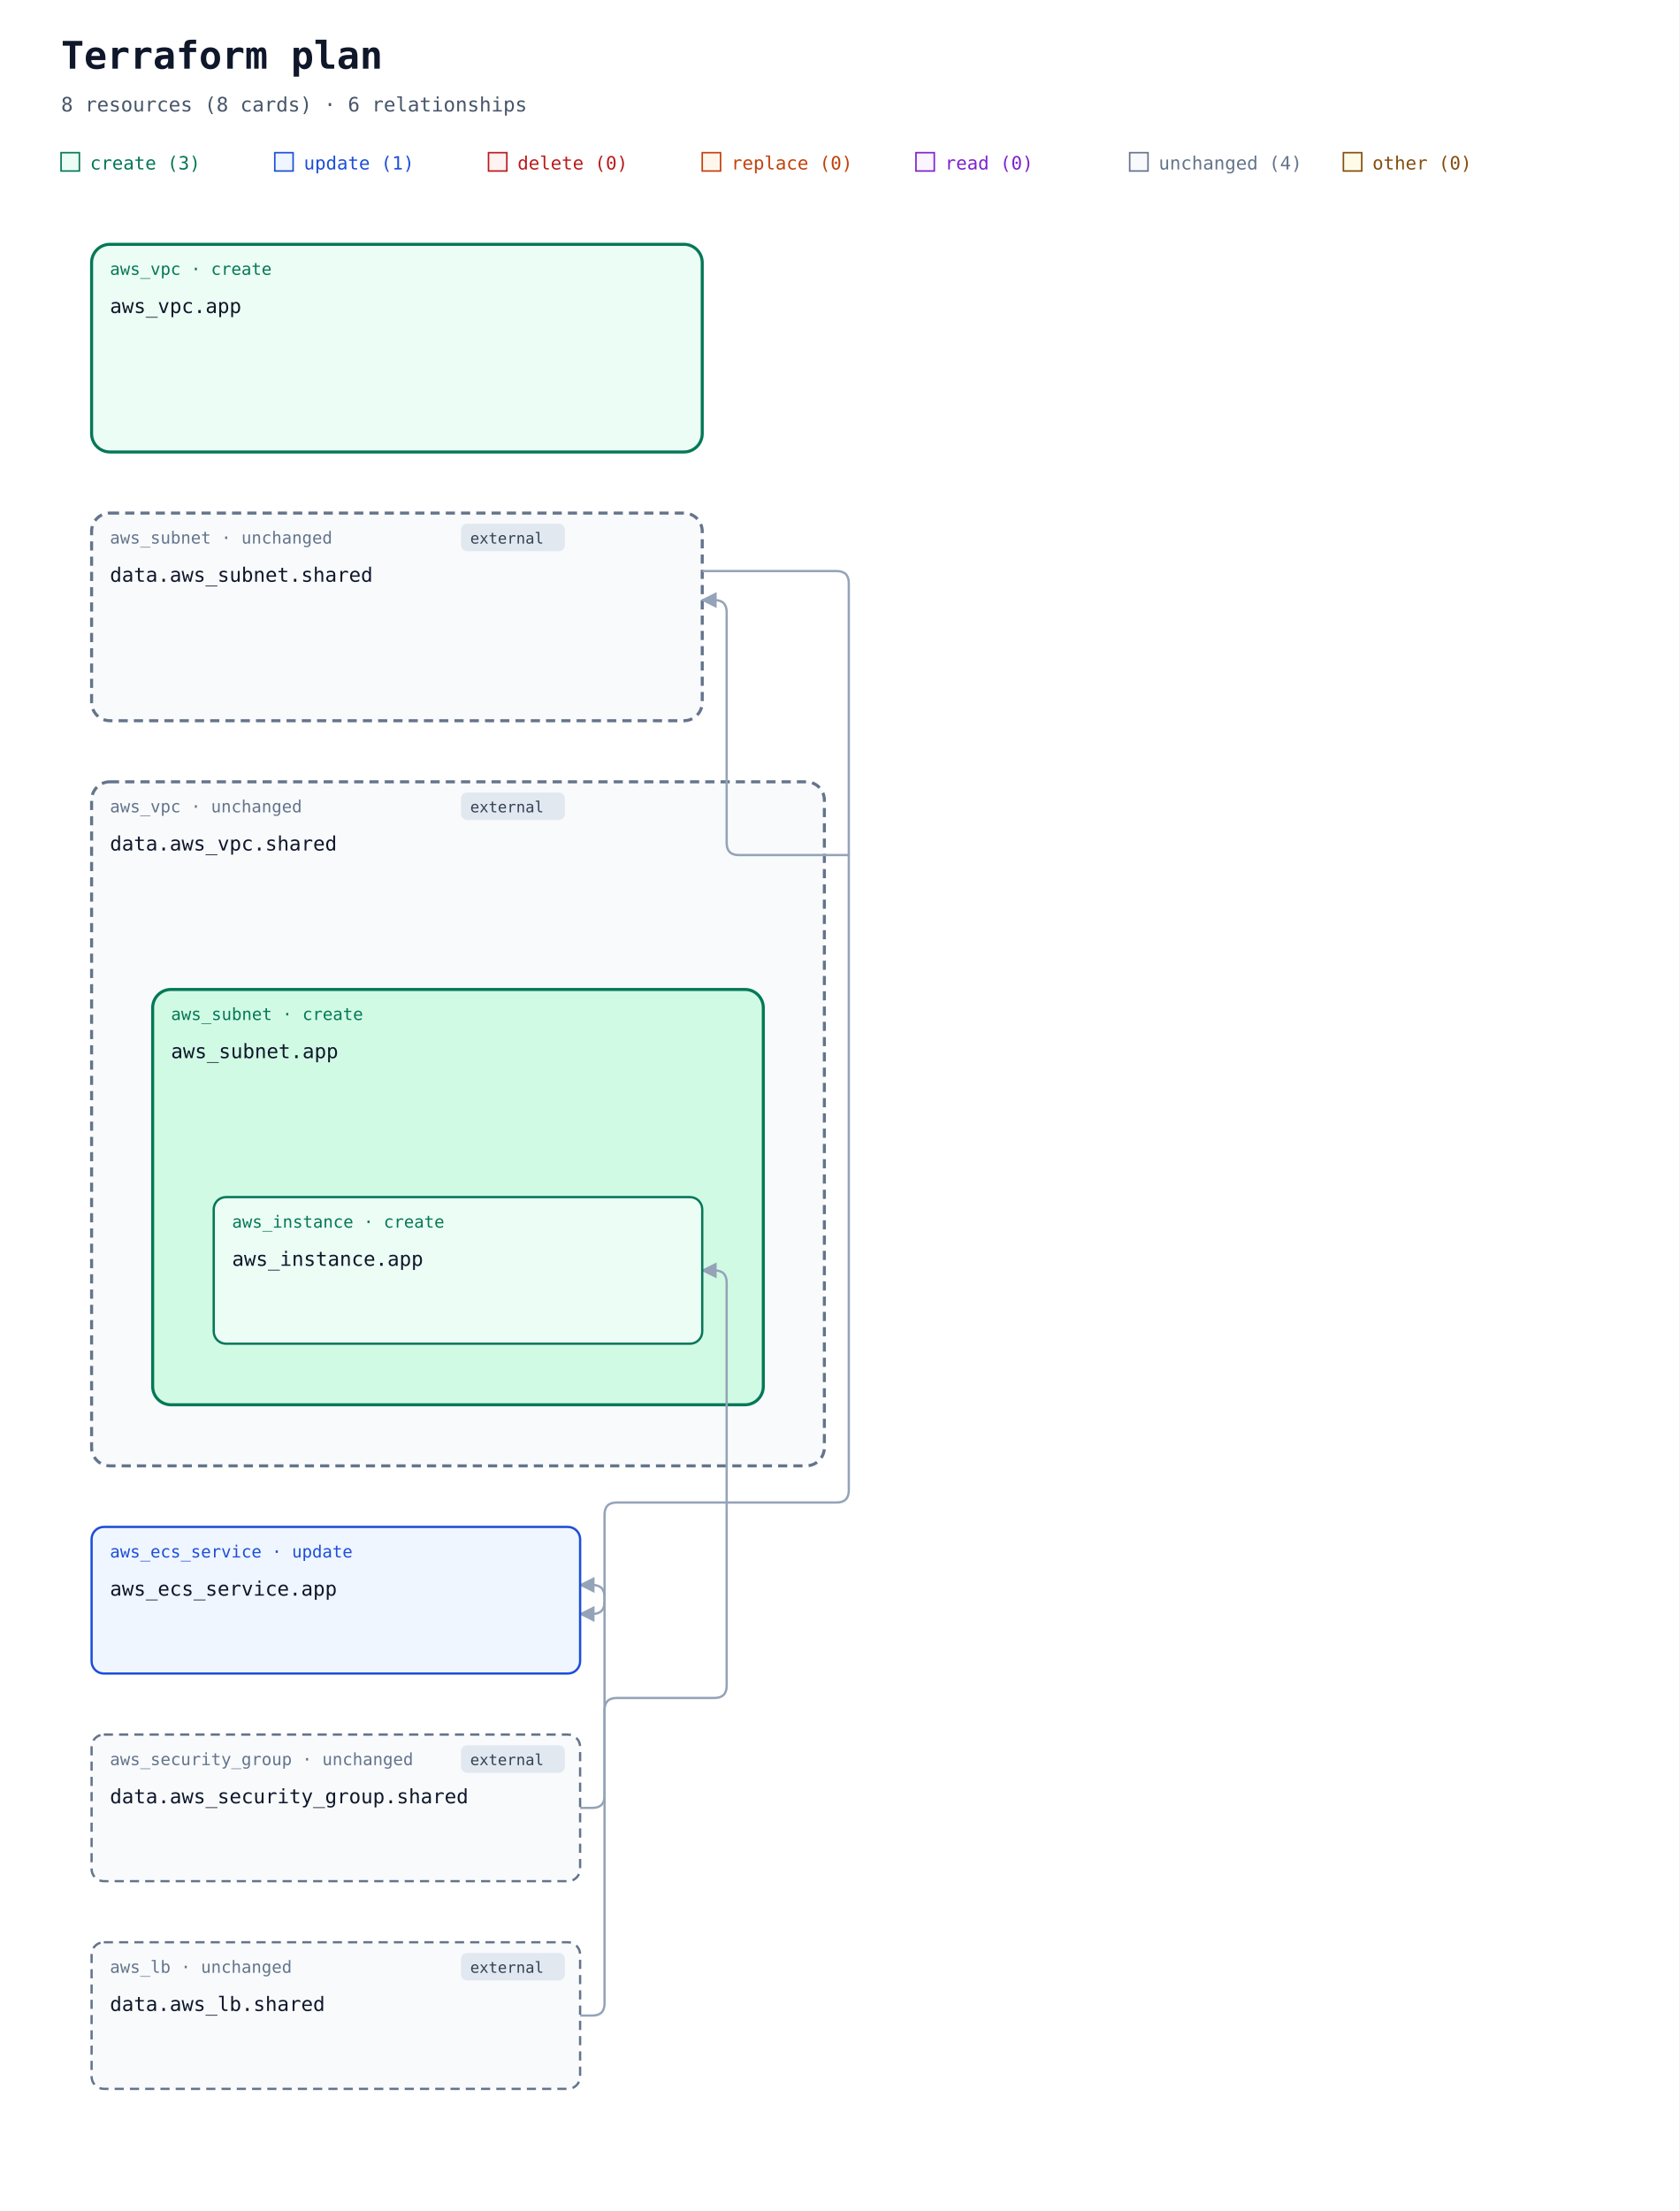
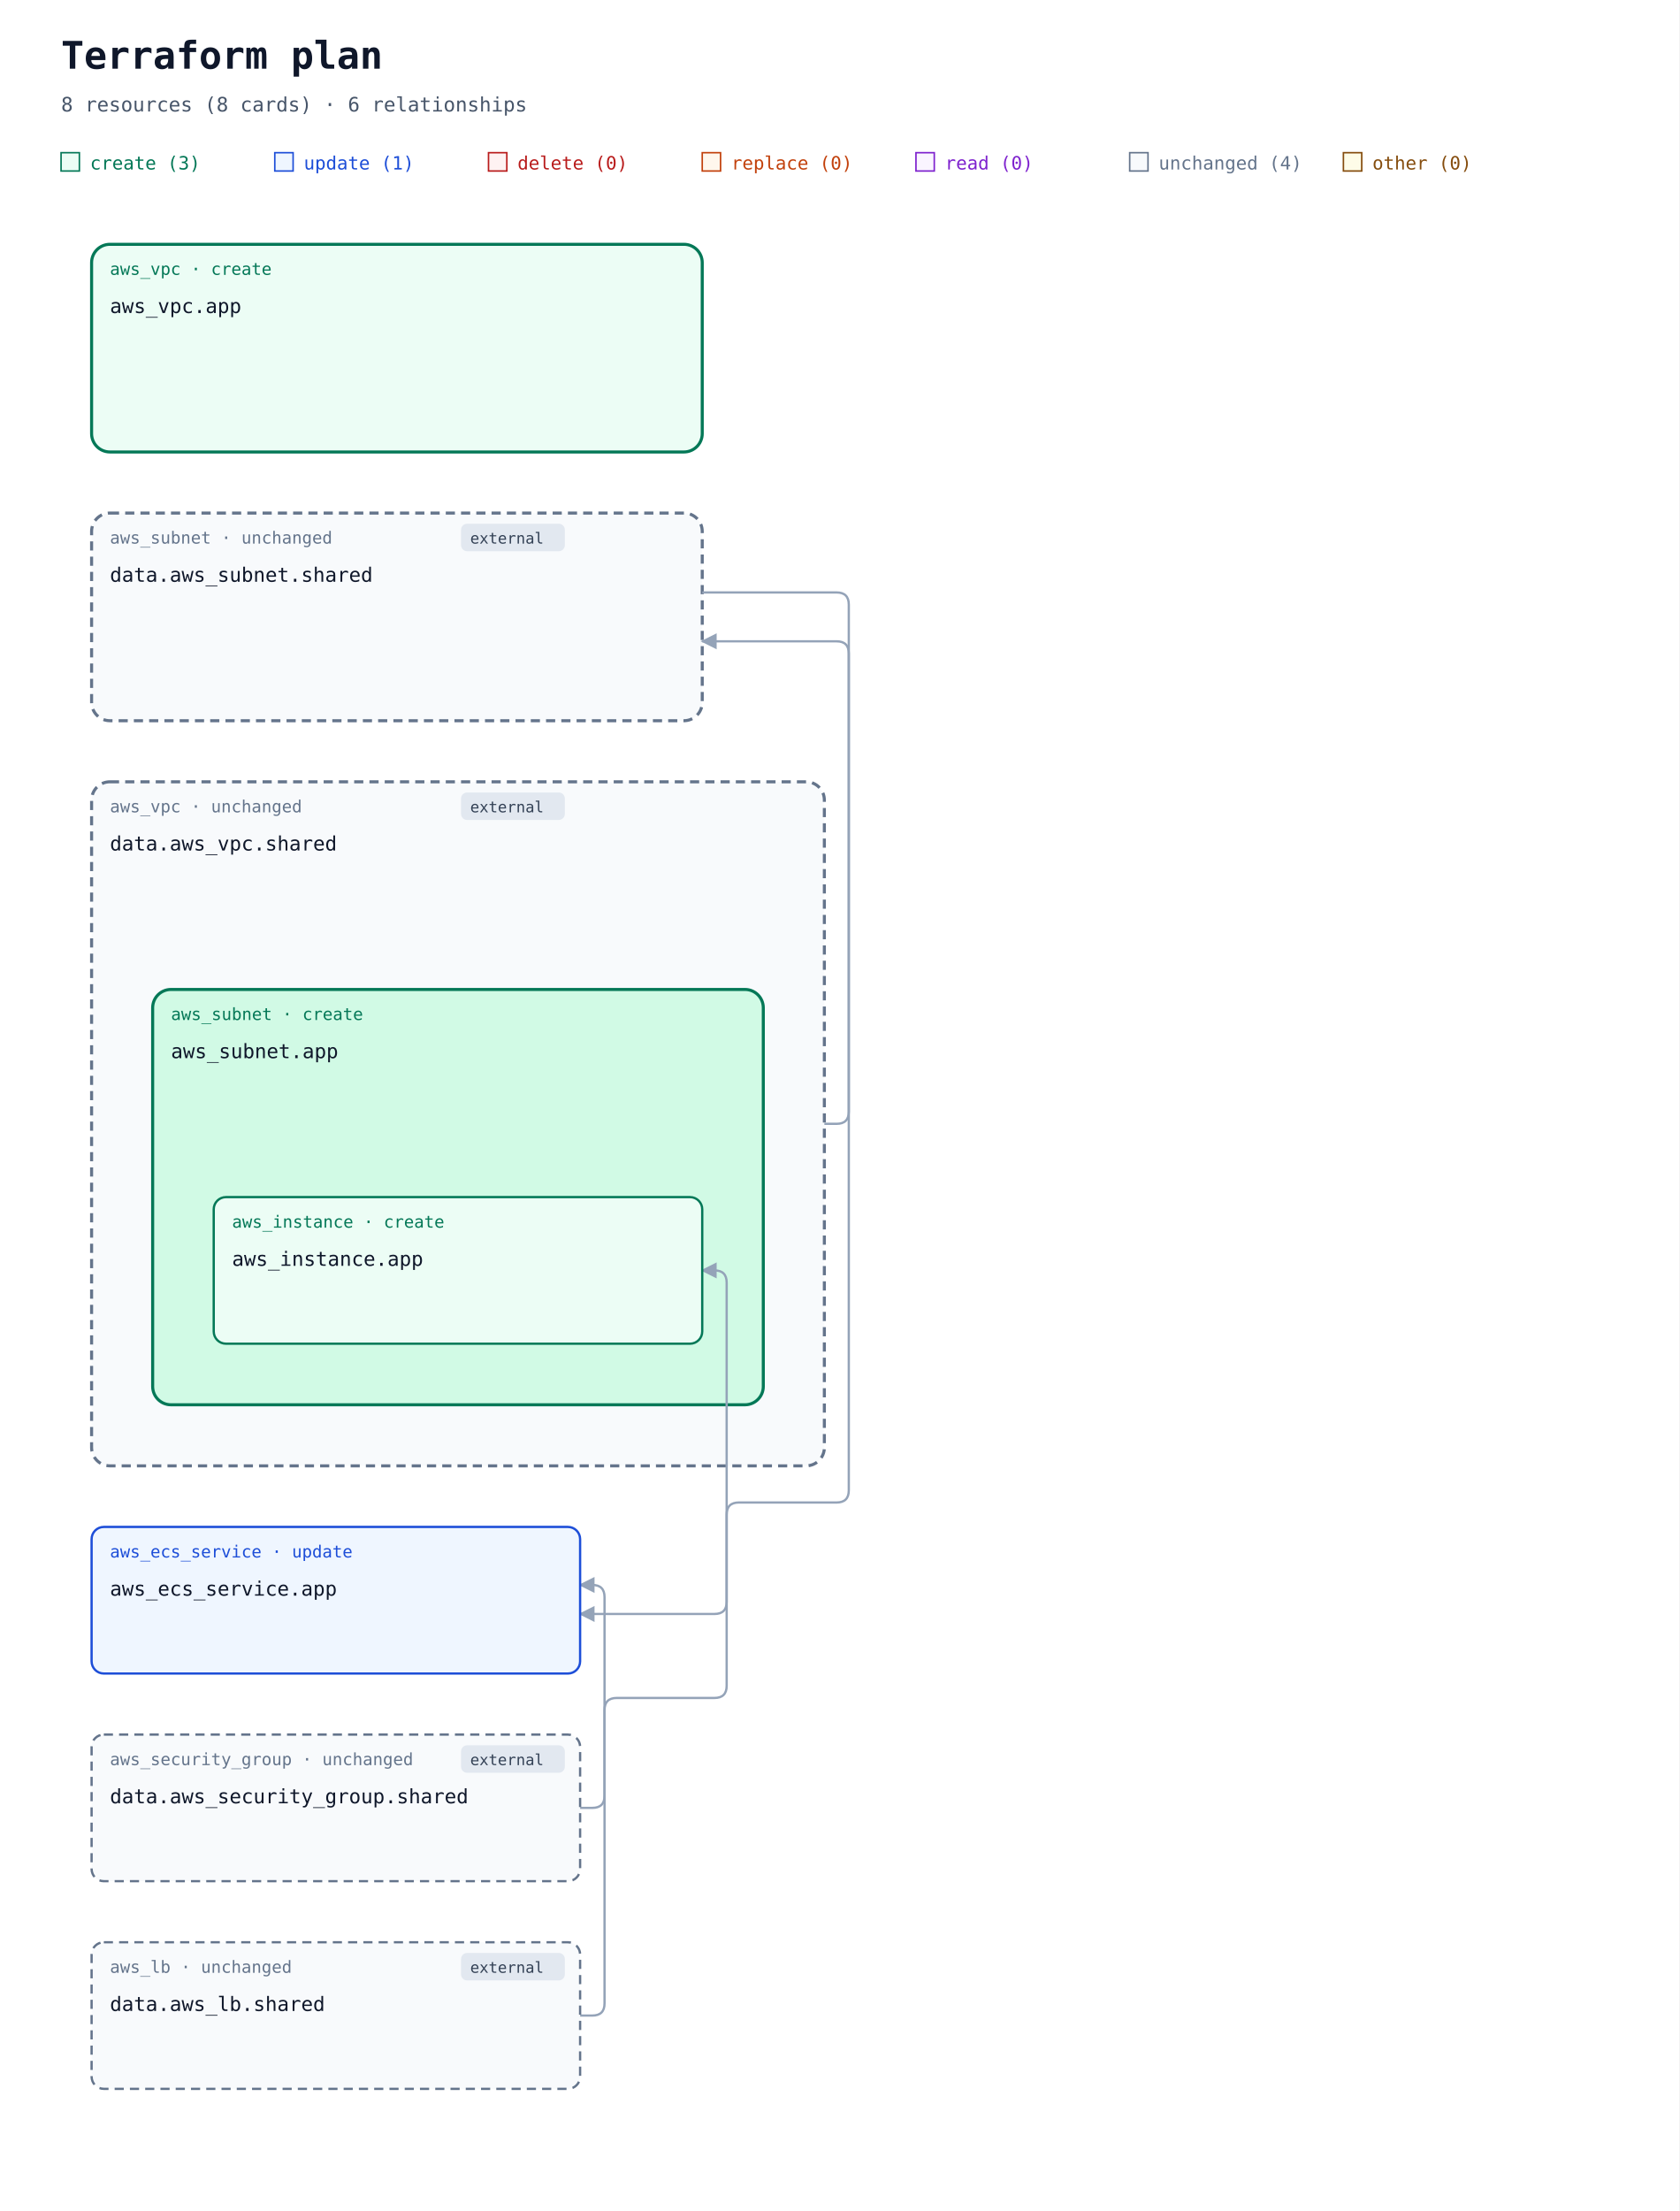
<svg xmlns="http://www.w3.org/2000/svg" width="1100" height="1448" viewBox="0 0 1100 1448" role="img" aria-labelledby="title description">
  <defs>
    <marker id="arrow" viewBox="0 0 10 10" refX="9" refY="5" markerWidth="7" markerHeight="7" orient="auto-start-reverse">
      <path d="M 0 0 L 10 5 L 0 10 z" fill="#94a3b8" />
    </marker>
  </defs>
  <rect width="100%" height="100%" fill="#ffffff" />
  <g font-family="ui-monospace, SFMono-Regular, Consolas, monospace">
    <text x="40" y="45" font-size="25" font-weight="700" fill="#0f172a">Terraform plan</text>
    <text x="40" y="73" font-size="13" fill="#475569">8 resources (8 cards) · 6 relationships</text>
    <rect x="40" y="100" width="12" height="12" fill="#ecfdf5" stroke="#047857" />
    <text x="59" y="111" font-size="12" fill="#047857">create (3)</text>
    <rect x="180" y="100" width="12" height="12" fill="#eff6ff" stroke="#1d4ed8" />
    <text x="199" y="111" font-size="12" fill="#1d4ed8">update (1)</text>
    <rect x="320" y="100" width="12" height="12" fill="#fef2f2" stroke="#b91c1c" />
    <text x="339" y="111" font-size="12" fill="#b91c1c">delete (0)</text>
    <rect x="460" y="100" width="12" height="12" fill="#fff7ed" stroke="#c2410c" />
    <text x="479" y="111" font-size="12" fill="#c2410c">replace (0)</text>
    <rect x="600" y="100" width="12" height="12" fill="#faf5ff" stroke="#7e22ce" />
    <text x="619" y="111" font-size="12" fill="#7e22ce">read (0)</text>
    <rect x="740" y="100" width="12" height="12" fill="#f8fafc" stroke="#64748b" />
    <text x="759" y="111" font-size="12" fill="#64748b">unchanged (4)</text>
    <rect x="880" y="100" width="12" height="12" fill="#fefce8" stroke="#854d0e" />
    <text x="899" y="111" font-size="12" fill="#854d0e">other (0)</text>
    <g data-container="resource-3">
      <rect x="60" y="160" width="400" height="136" rx="12" fill="#ecfdf5" stroke="#047857" stroke-width="2" data-mode="managed" />
    </g>
    <g data-container="resource-6">
      <rect x="60" y="336" width="400" height="136" rx="12" fill="#f8fafc" stroke="#64748b" stroke-width="2" data-mode="data" stroke-dasharray="6 4" />
    </g>
    <g data-container="resource-7">
      <rect x="60" y="512" width="480" height="448" rx="12" fill="#f8fafc" stroke="#64748b" stroke-width="2" data-mode="data" stroke-dasharray="6 4" />
    </g>
    <g data-container="resource-2">
      <rect x="100" y="648" width="400" height="272" rx="12" fill="#d1fae5" stroke="#047857" stroke-width="2" data-mode="managed" />
    </g>
    <g data-edge-kind="containment" data-source="resource-2" data-target="resource-1" />
    <path d="M 380 1320 L 388 1320 Q 396 1320 396 1312 L 396 1046 Q 396 1038 388 1038 L 380 1038 " fill="none" stroke="#94a3b8" stroke-width="1.5" stroke-linejoin="round" marker-end="url(#arrow)" />
    <path d="M 380 1184 L 388 1184 Q 396 1184 396 1176 L 396 1120 Q 396 1112 404 1112 L 468 1112 Q 476 1112 476 1104 L 476 840 Q 476 832 468 832 L 460 832 " fill="none" stroke="#94a3b8" stroke-width="1.5" stroke-linejoin="round" marker-end="url(#arrow)" />
-     <path d="M 460 374 L 476 374 L 548 374 Q 556 374 556 382 L 556 976 Q 556 984 548 984 L 404 984 Q 396 984 396 992 L 396 1049 Q 396 1057 388 1057 L 380 1057 " fill="none" stroke="#94a3b8" stroke-width="1.5" stroke-linejoin="round" marker-end="url(#arrow)" />
+     <path d="M 460 388 L 476 388 L 548 388 Q 556 388 556 396 L 556 976 Q 556 984 548 984 L 484 984 Q 476 984 476 992 L 476 1049 Q 476 1057 468 1057 L 396 1057 L 380 1057 " fill="none" stroke="#94a3b8" stroke-width="1.5" stroke-linejoin="round" marker-end="url(#arrow)" />
    <g data-edge-kind="containment" data-source="resource-7" data-target="resource-2" />
-     <path d="M 540 560 L 556 560 L 484 560 Q 476 560 476 552 L 476 401 Q 476 393 468 393 L 460 393 " fill="none" stroke="#94a3b8" stroke-width="1.5" stroke-linejoin="round" marker-end="url(#arrow)" />
+     <path d="M 540 736 L 548 736 Q 556 736 556 728 L 556 428 Q 556 420 548 420 L 476 420 L 460 420 " fill="none" stroke="#94a3b8" stroke-width="1.5" stroke-linejoin="round" marker-end="url(#arrow)" />
    <g id="resource-0" data-qualified-address="module.root.aws_ecs_service.app">
      <rect x="60" y="1000" width="320" height="96" rx="8" fill="#eff6ff" stroke="#1d4ed8" stroke-width="1.5" data-mode="managed" />
      <text x="72" y="1020" font-size="11" fill="#1d4ed8">aws_ecs_service · update</text>
      <text x="72" y="1045" font-size="13" fill="#0f172a">aws_ecs_service.app</text>
      <text x="72" y="1084" font-size="10" fill="#64748b" data-role="controller" />
    </g>
    <g id="resource-1" data-qualified-address="module.root.aws_instance.app">
      <rect x="140" y="784" width="320" height="96" rx="8" fill="#ecfdf5" stroke="#047857" stroke-width="1.5" data-mode="managed" />
      <text x="152" y="804" font-size="11" fill="#047857">aws_instance · create</text>
      <text x="152" y="829" font-size="13" fill="#0f172a">aws_instance.app</text>
      <text x="152" y="868" font-size="10" fill="#64748b" />
    </g>
    <g id="resource-2" data-qualified-address="module.root.aws_subnet.app">
      <text x="112" y="668" font-size="11" fill="#047857">aws_subnet · create</text>
      <text x="112" y="693" font-size="13" fill="#0f172a">aws_subnet.app</text>
      <text x="112" y="732" font-size="10" fill="#64748b" />
    </g>
    <g id="resource-3" data-qualified-address="module.root.aws_vpc.app">
      <text x="72" y="180" font-size="11" fill="#047857">aws_vpc · create</text>
      <text x="72" y="205" font-size="13" fill="#0f172a">aws_vpc.app</text>
      <text x="72" y="244" font-size="10" fill="#64748b" />
    </g>
    <g id="resource-4" data-qualified-address="module.root.data.aws_lb.shared">
      <rect x="60" y="1272" width="320" height="96" rx="8" fill="#f8fafc" stroke="#64748b" stroke-width="1.5" data-mode="data" stroke-dasharray="6 4" />
      <g data-external="true">
        <rect x="302" y="1279" width="68" height="18" rx="4" fill="#e2e8f0" />
        <text x="308" y="1292" font-size="10" fill="#334155">external</text>
      </g>
      <text x="72" y="1292" font-size="11" fill="#64748b">aws_lb · unchanged</text>
      <text x="72" y="1317" font-size="13" fill="#0f172a">data.aws_lb.shared</text>
      <text x="72" y="1356" font-size="10" fill="#64748b" />
    </g>
    <g id="resource-5" data-qualified-address="module.root.data.aws_security_group.shared">
      <rect x="60" y="1136" width="320" height="96" rx="8" fill="#f8fafc" stroke="#64748b" stroke-width="1.5" data-mode="data" stroke-dasharray="6 4" />
      <g data-external="true">
        <rect x="302" y="1143" width="68" height="18" rx="4" fill="#e2e8f0" />
        <text x="308" y="1156" font-size="10" fill="#334155">external</text>
      </g>
      <text x="72" y="1156" font-size="11" fill="#64748b">aws_security_group · unchanged</text>
      <text x="72" y="1181" font-size="13" fill="#0f172a">data.aws_security_group.shared</text>
      <text x="72" y="1220" font-size="10" fill="#64748b" data-role="policy" />
    </g>
    <g id="resource-6" data-qualified-address="module.root.data.aws_subnet.shared">
      <g data-external="true">
        <rect x="302" y="343" width="68" height="18" rx="4" fill="#e2e8f0" />
        <text x="308" y="356" font-size="10" fill="#334155">external</text>
      </g>
      <text x="72" y="356" font-size="11" fill="#64748b">aws_subnet · unchanged</text>
      <text x="72" y="381" font-size="13" fill="#0f172a">data.aws_subnet.shared</text>
      <text x="72" y="420" font-size="10" fill="#64748b" />
    </g>
    <g id="resource-7" data-qualified-address="module.root.data.aws_vpc.shared">
      <g data-external="true">
        <rect x="302" y="519" width="68" height="18" rx="4" fill="#e2e8f0" />
        <text x="308" y="532" font-size="10" fill="#334155">external</text>
      </g>
      <text x="72" y="532" font-size="11" fill="#64748b">aws_vpc · unchanged</text>
      <text x="72" y="557" font-size="13" fill="#0f172a">data.aws_vpc.shared</text>
      <text x="72" y="596" font-size="10" fill="#64748b" />
    </g>
  </g>
</svg>
